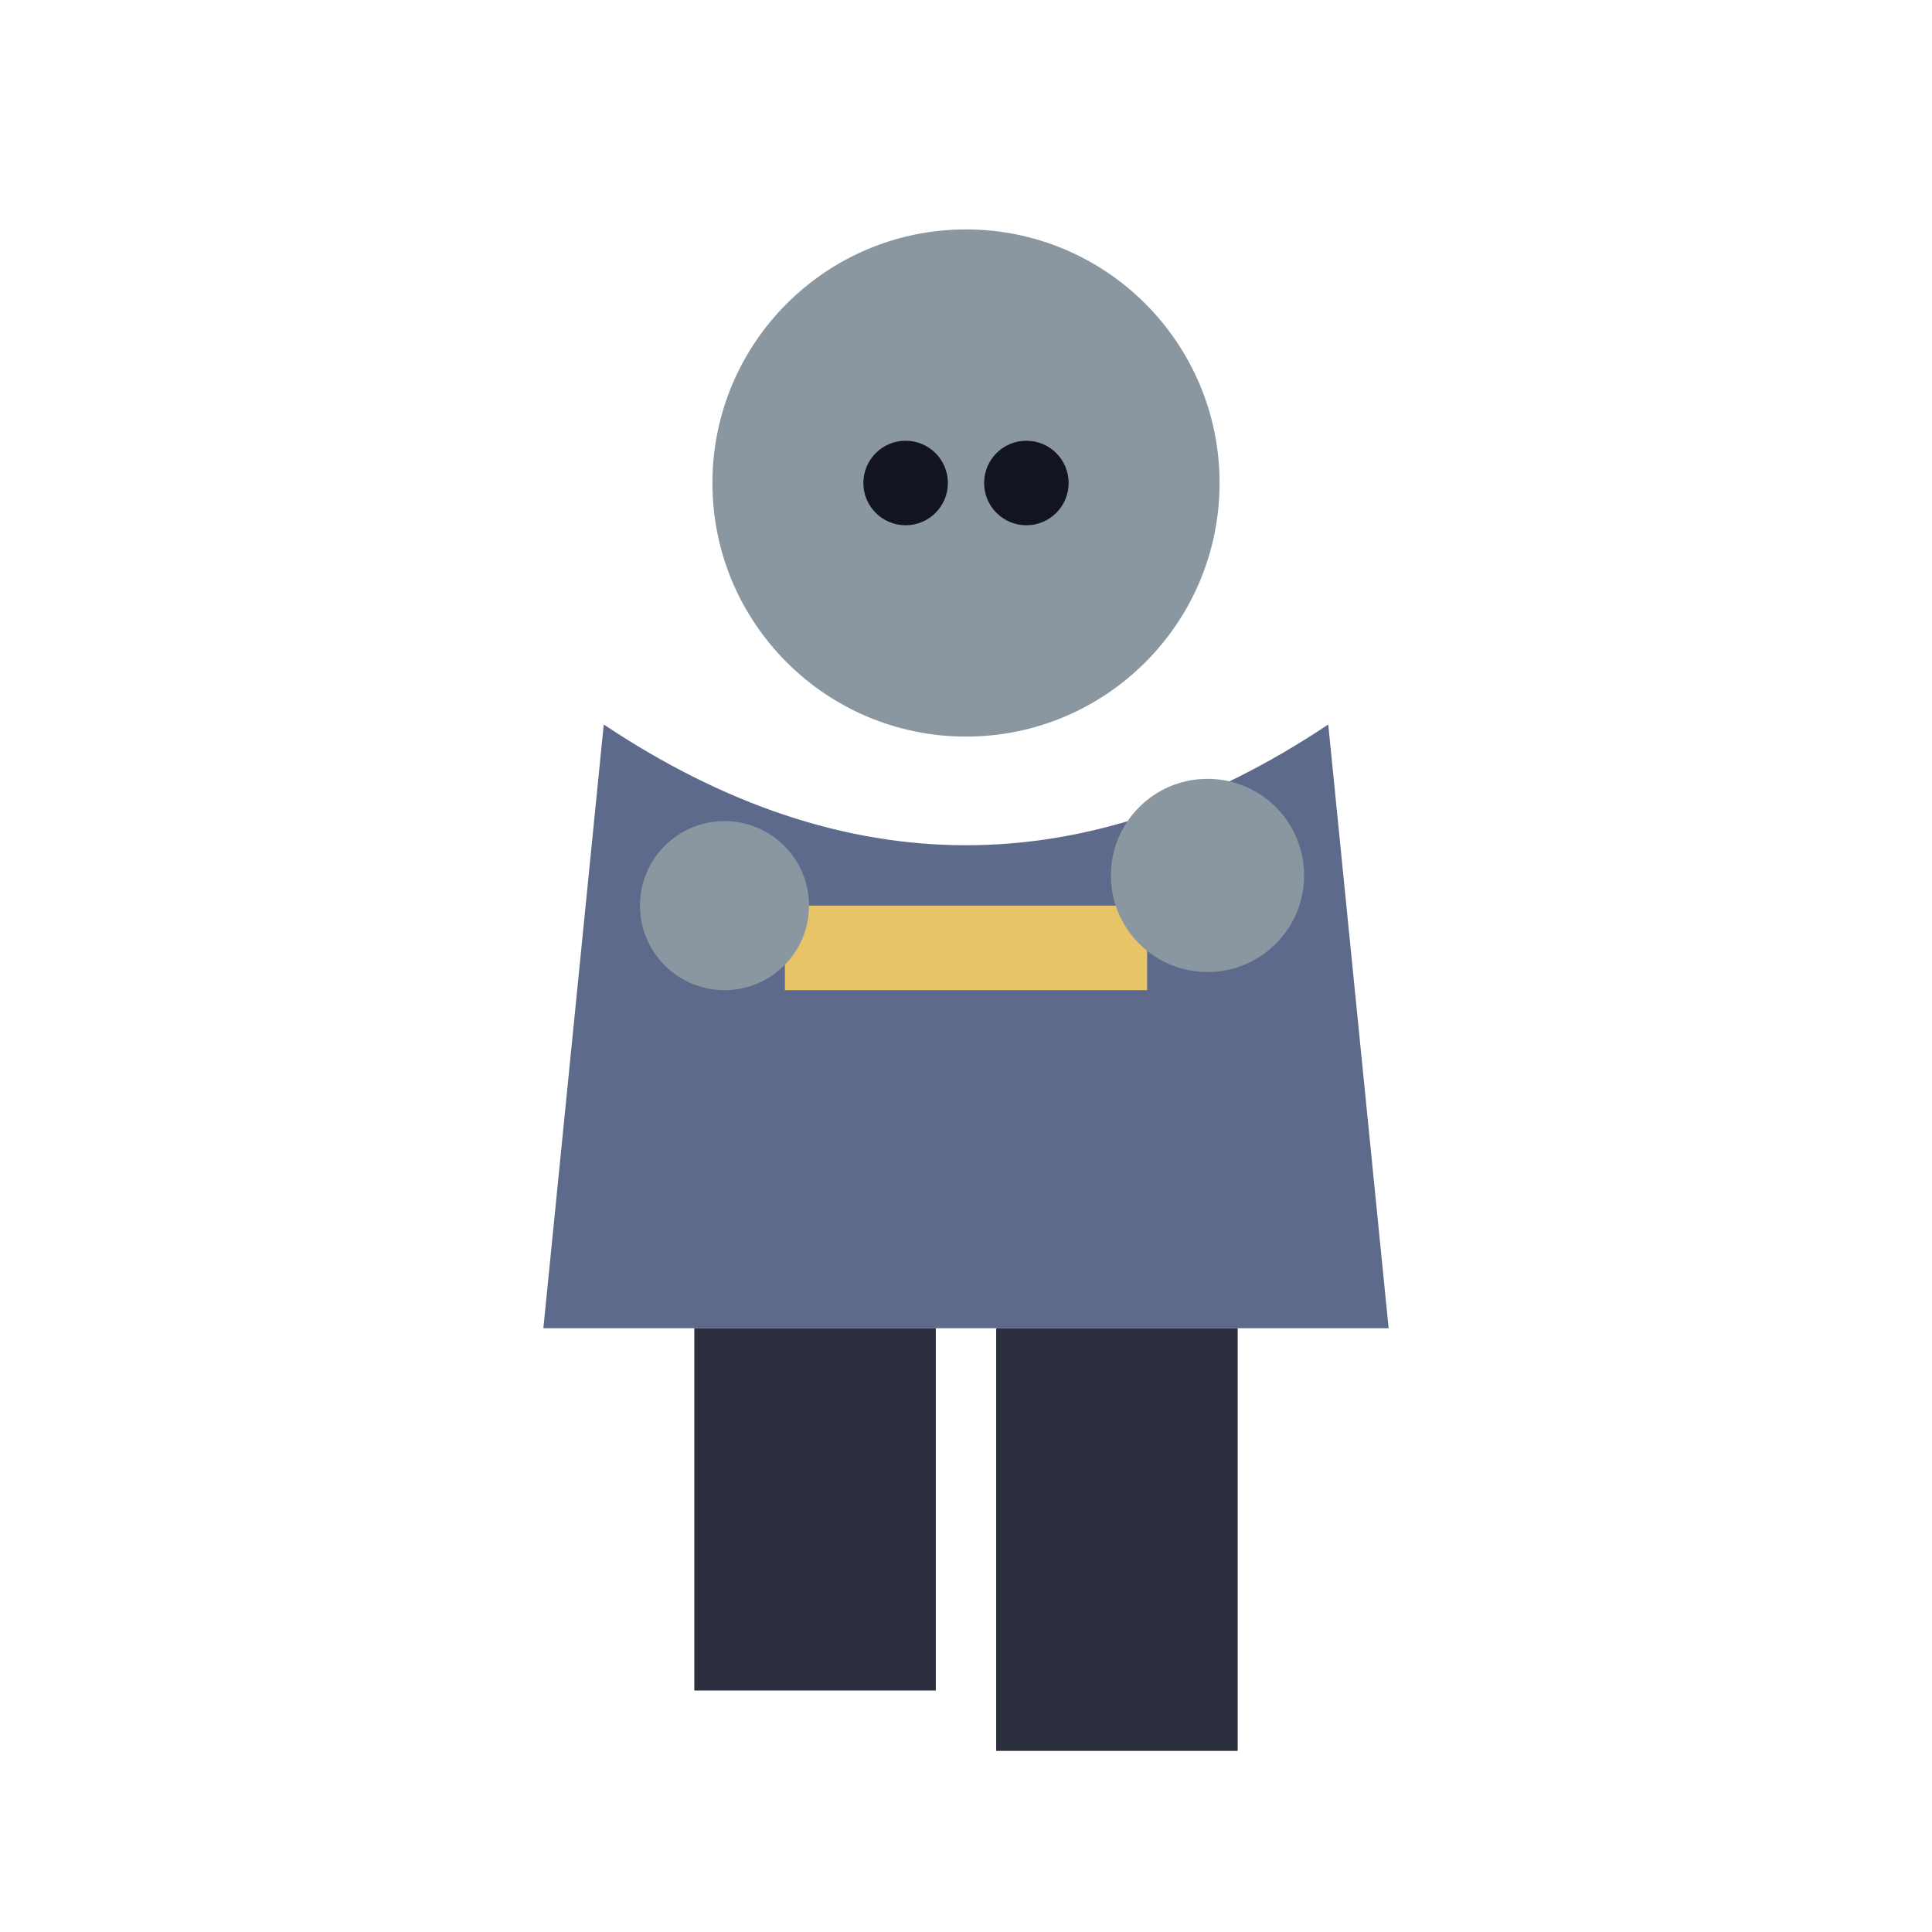
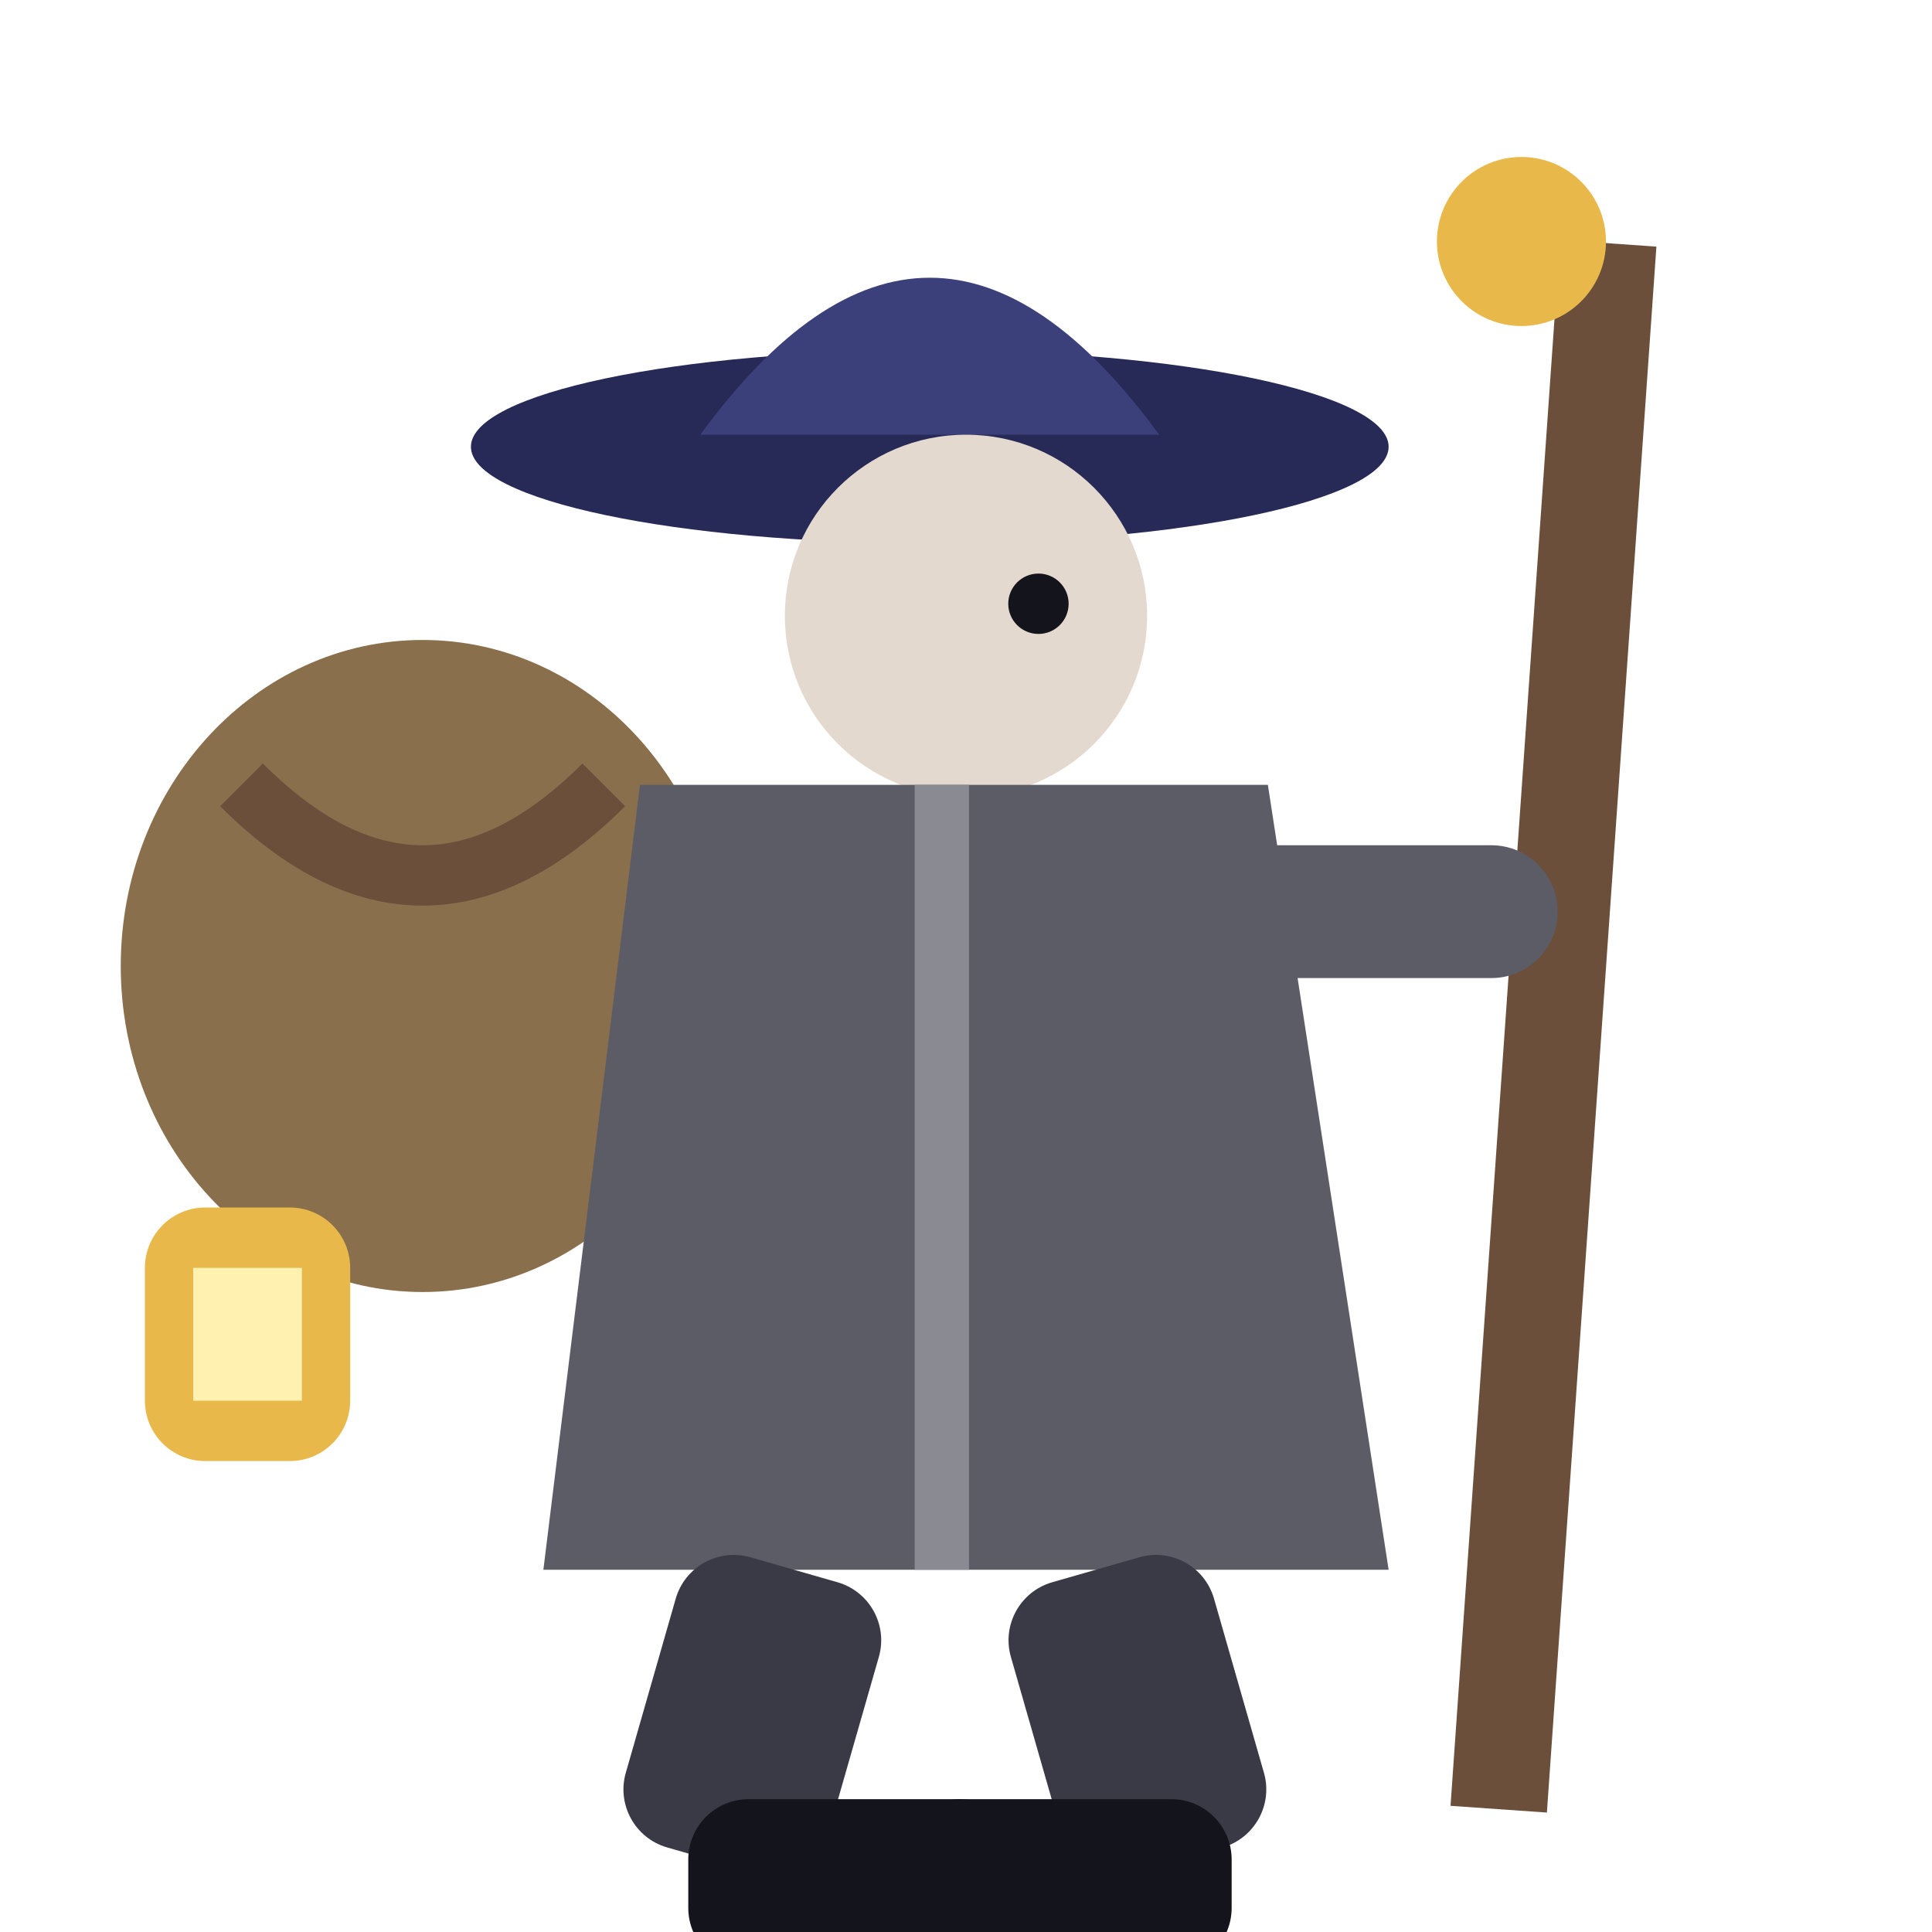
<svg xmlns="http://www.w3.org/2000/svg" viewBox="0 0 32 32">
-   <circle cx="16" cy="8" r="4.2" fill="#8A97A0" />
-   <circle cx="15" cy="8" r="0.7" fill="#12141f" />
-   <circle cx="17" cy="8" r="0.7" fill="#12141f" />
-   <path d="M10,12 L9,22 L23,22 L22,12 Q16,16 10,12 Z" fill="#5E6A8C" />
-   <rect x="13" y="15" width="6" height="1.4" fill="#E8C468" />
-   <circle cx="12" cy="15" r="1.4" fill="#8A97A0" />
-   <circle cx="20" cy="14.5" r="1.6" fill="#8A97A0" />
-   <rect x="11.5" y="22" width="4" height="6" fill="#2B2F3E" />
-   <rect x="16.5" y="22" width="4" height="7" fill="#2B2F3E" />
+   <rect x="25" y="4" width="1.6" height="26" fill="#6B4F3A" transform="rotate(4 25.8 16)" />
+   <circle cx="25.2" cy="4" r="1.4" fill="#E8B94A" />
+   <ellipse cx="7" cy="16" rx="5" ry="5.4" fill="#8A6F4D" />
+   <path d="M4,13 Q7,16 10,13" stroke="#6B4F3A" stroke-width="1" fill="none" />
+   <rect x="2.4" y="20" width="3.4" height="4.2" rx="1" fill="#E8B94A" />
+   <rect x="3.2" y="21" width="1.8" height="2.2" fill="#FFF2B0" />
+   <ellipse cx="15.4" cy="7.4" rx="7.6" ry="1.6" fill="#272A56" />
+   <path d="M11.6,7.2 Q15.4,2 19.2,7.2 Z" fill="#3B3F7A" />
+   <circle cx="16" cy="10.2" r="3" fill="#E3D9CF" />
+   <circle cx="17.2" cy="10" r="0.5" fill="#14141C" />
+   <path d="M10.6,13 H21 L23,26 H9 Z" fill="#5C5C66" />
+   <path d="M15.6,13 V26" stroke="#8A8A92" stroke-width="0.9" />
+   <rect x="19.6" y="14" width="6.2" height="2.2" rx="1.1" fill="#5C5C66" />
+   <rect x="11.4" y="26" width="3.5" height="5" rx="1" fill="#3A3A46" transform="rotate(16 13.15 26)" />
+   <rect x="16.4" y="26" width="3.5" height="5" rx="1" fill="#3A3A46" transform="rotate(-16 18.15 26)" />
+   <rect x="11.4" y="29.8" width="5.5" height="2.8" rx="1" fill="#14141C" />
+   <rect x="14.9" y="29.8" width="5.5" height="2.8" rx="1" fill="#14141C" />
</svg>
